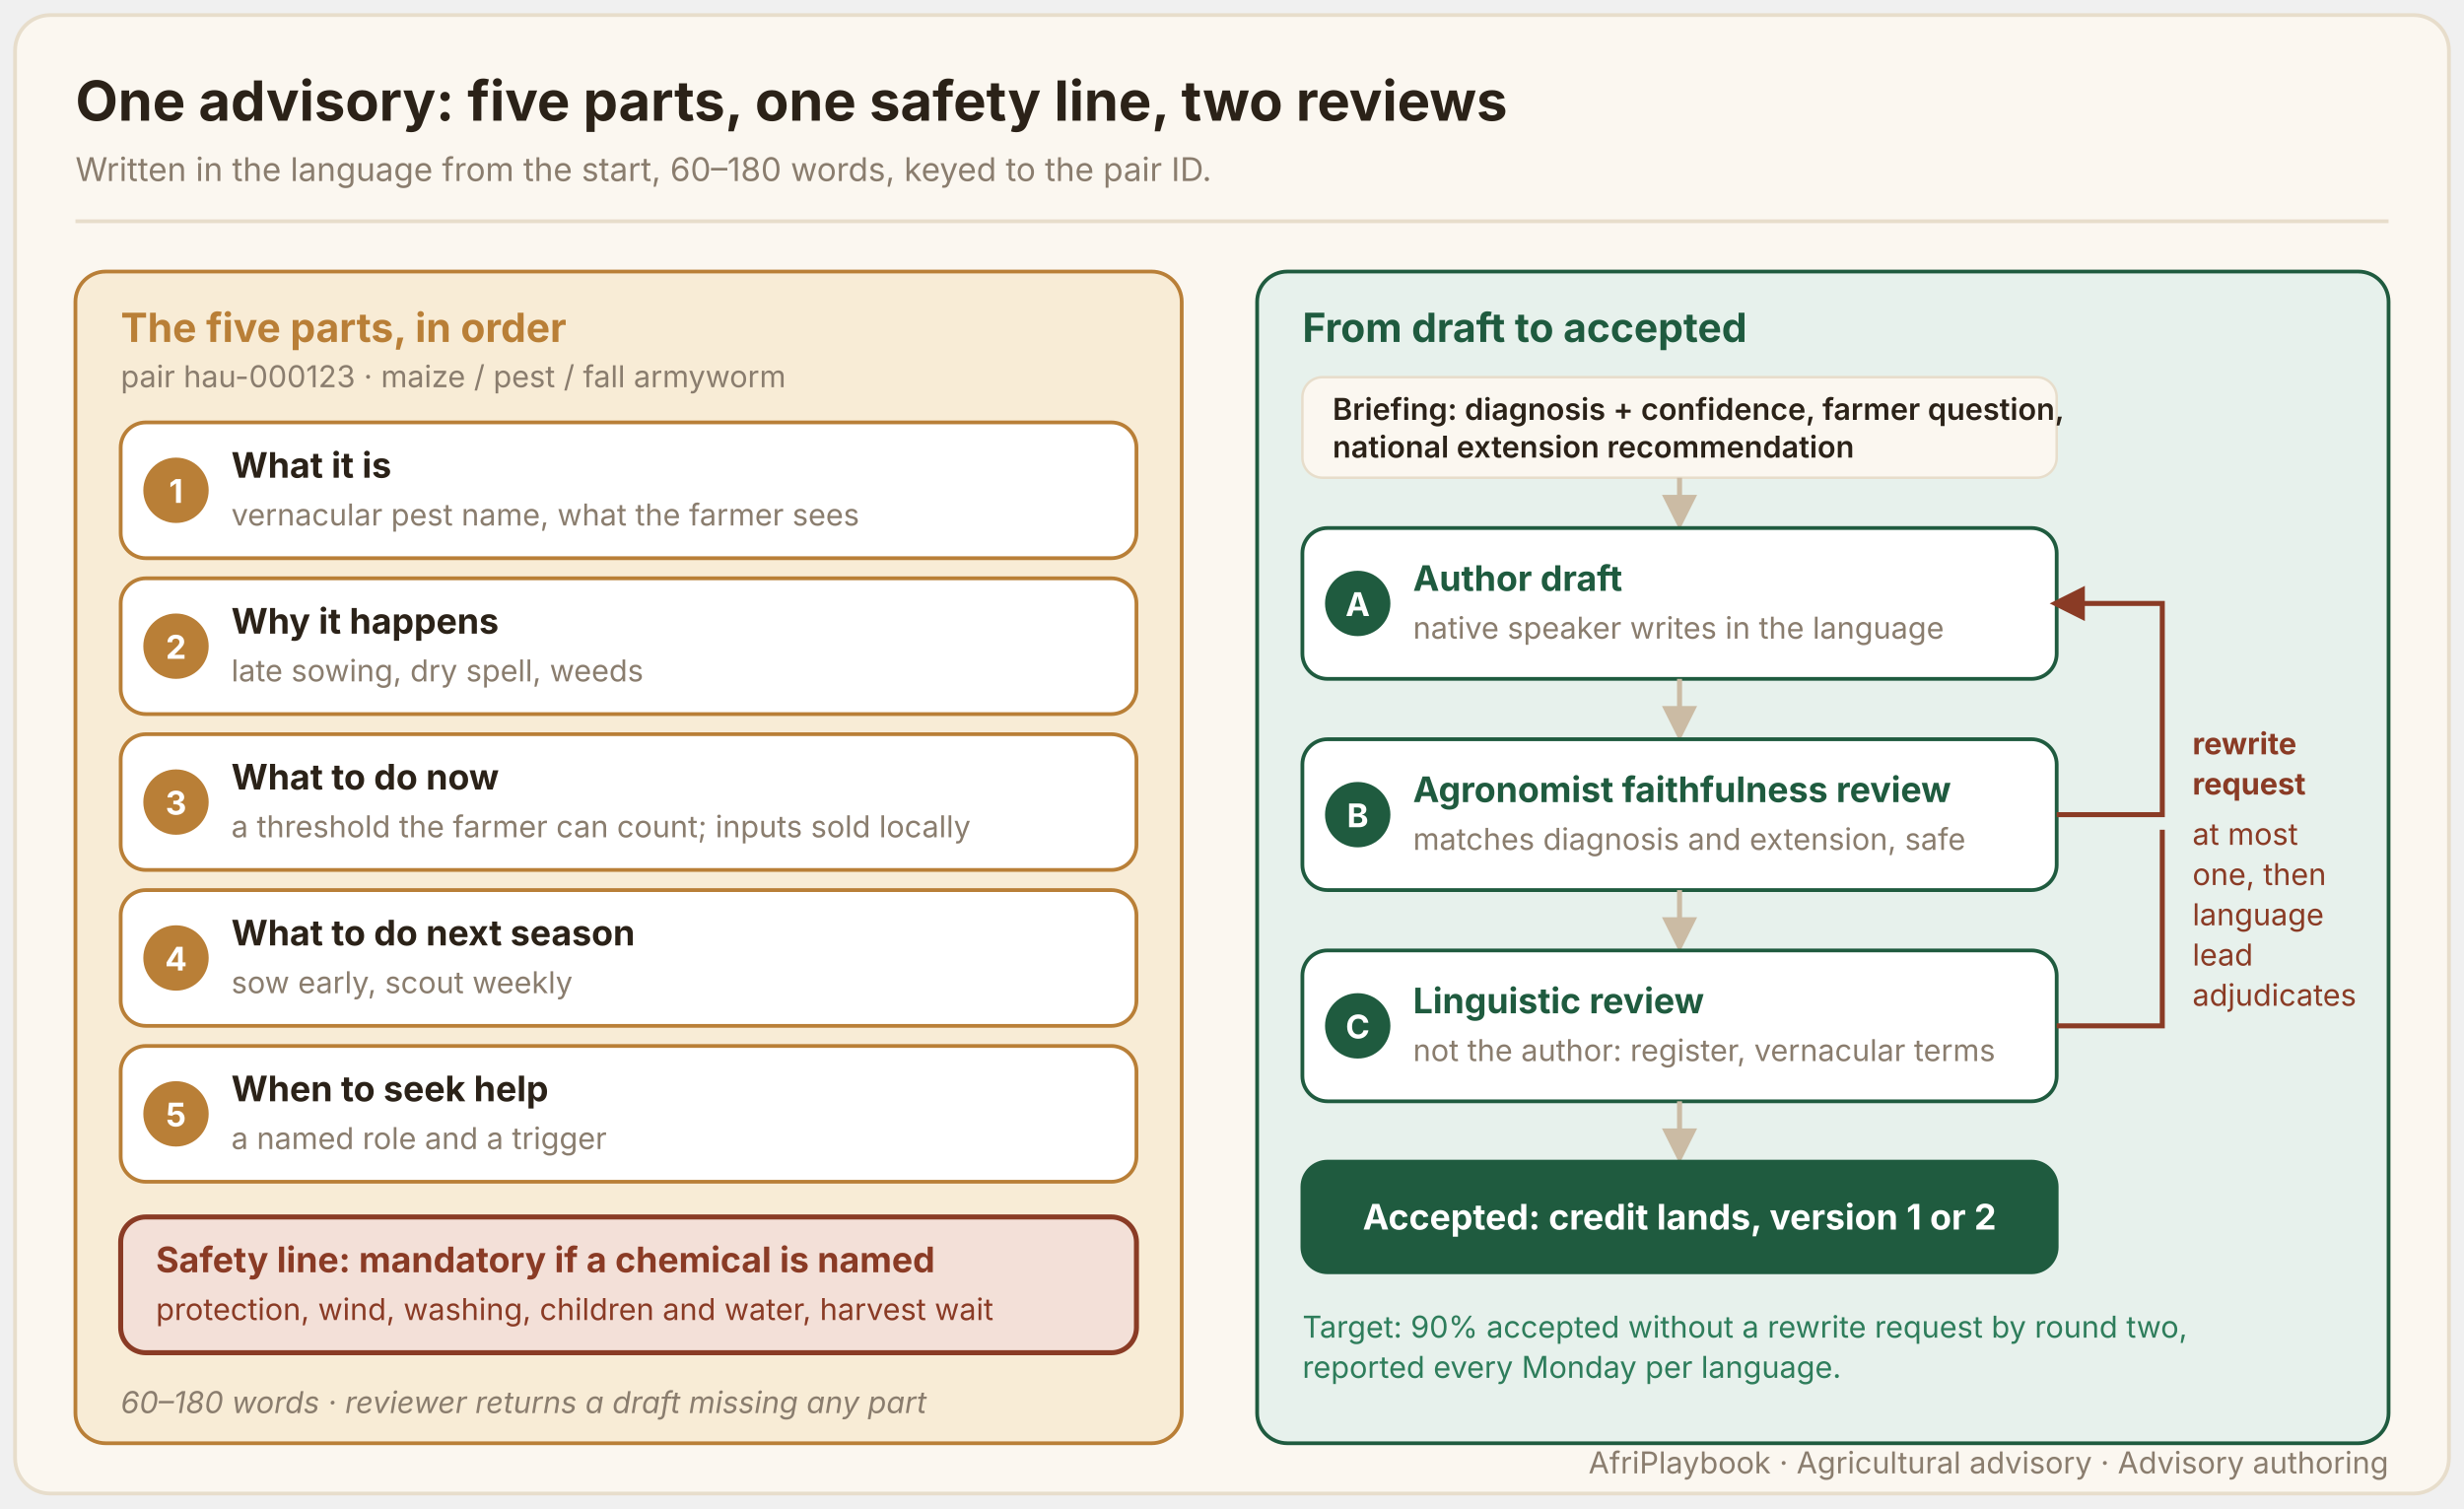
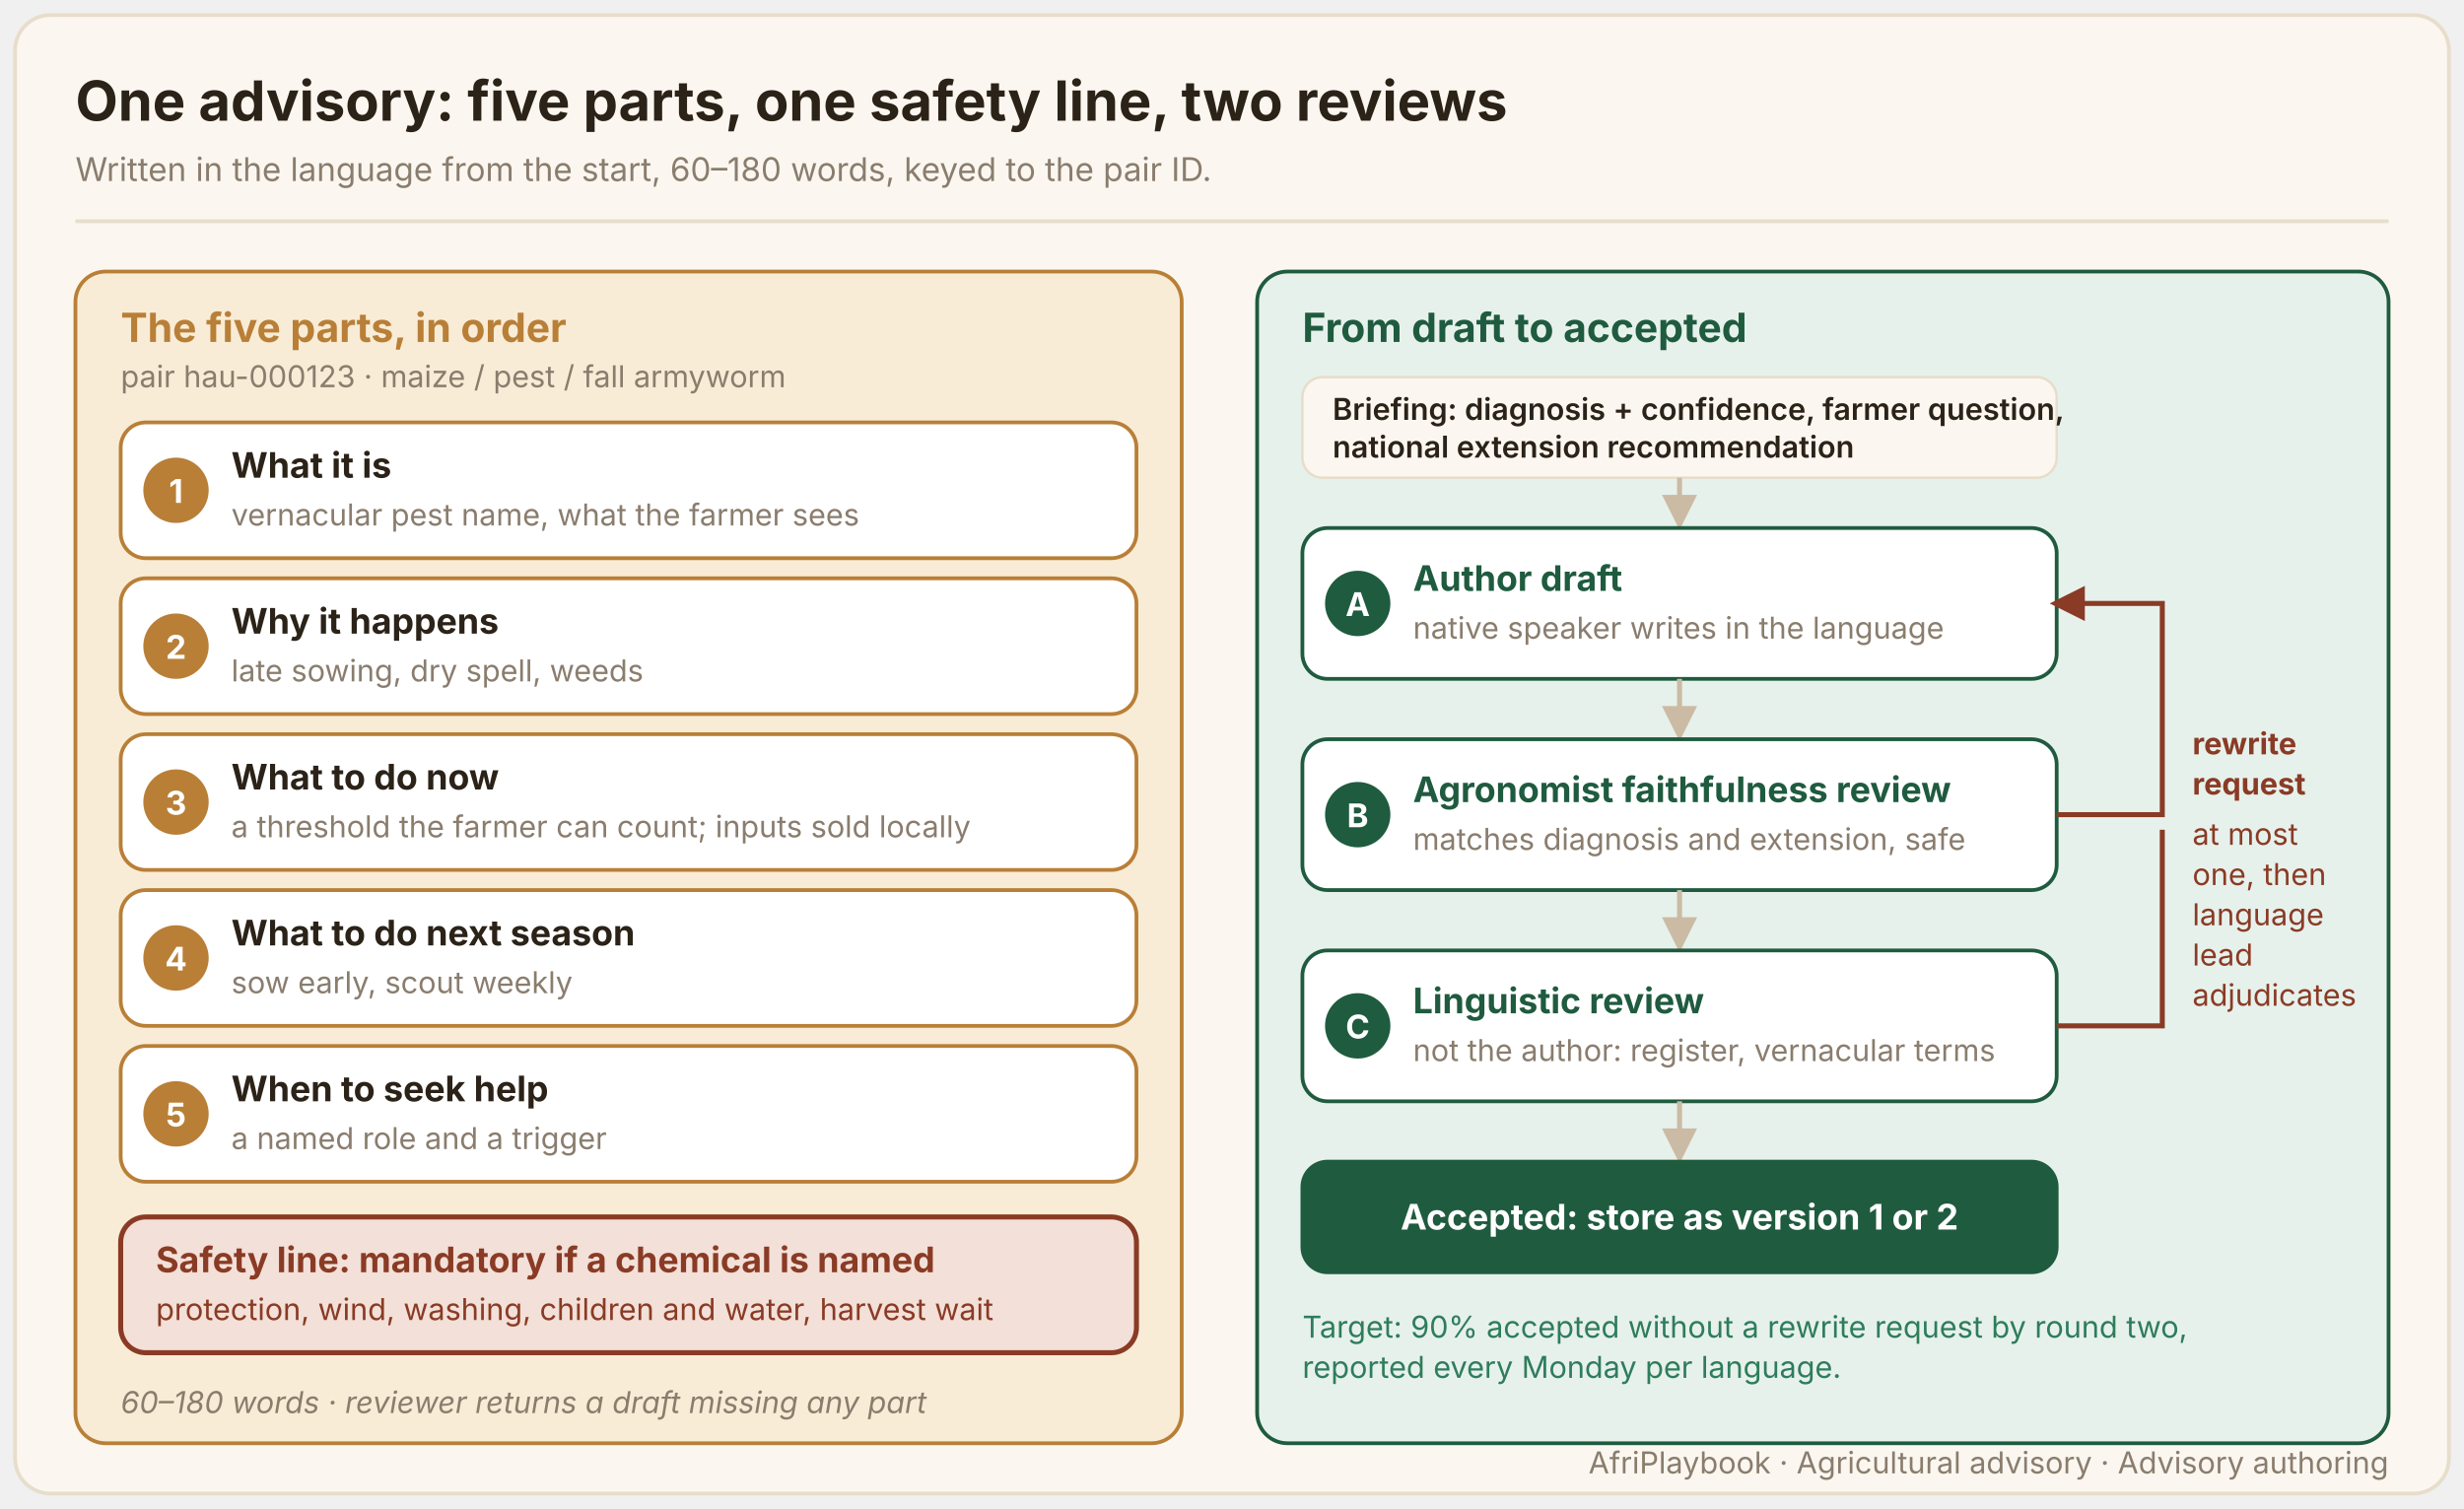
<svg xmlns="http://www.w3.org/2000/svg" viewBox="0 0 980 600" width="100%" font-family="Inter,'Segoe UI',Roboto,system-ui,sans-serif" role="img" aria-labelledby="advTitle advDesc">
  <rect x="6" y="6" width="968" height="588" rx="14" fill="#FBF7F0" stroke="#E7DDCB" stroke-width="1.5" />
  <text x="30" y="48" font-size="22" font-weight="700" fill="#2B2218">One advisory: five parts, one safety line, two reviews</text>
  <text x="30" y="72" font-size="13" fill="#8A7D6E">Written in the language from the start, 60–180 words, keyed to the pair ID.</text>
  <line x1="30" y1="88" x2="950" y2="88" stroke="#E7DDCB" stroke-width="1.5" />
  <defs>
    <marker id="advArrow" viewBox="0 0 10 10" refX="8" refY="5" markerWidth="7" markerHeight="7" orient="auto-start-reverse">
      <path d="M0,0 L10,5 L0,10 z" fill="#CBBBA4" />
    </marker>
    <marker id="advArrowRust" viewBox="0 0 10 10" refX="8" refY="5" markerWidth="7" markerHeight="7" orient="auto-start-reverse">
      <path d="M0,0 L10,5 L0,10 z" fill="#8A3B25" />
    </marker>
  </defs>
  <g>
    <rect x="30" y="108" width="440" height="466" rx="12" fill="#F8ECD6" stroke="#B97F37" stroke-width="1.5" />
    <text x="48" y="136" font-size="16" font-weight="700" fill="#B97F37">The five parts, in order</text>
    <text x="48" y="154" font-size="12" fill="#8A7D6E">pair hau-000123 · maize / pest / fall armyworm</text>
    <rect x="48" y="168" width="404" height="54" rx="10" fill="#FFFFFF" stroke="#B97F37" stroke-width="1.5" />
    <circle cx="70" cy="195" r="13" fill="#B97F37" />
    <text x="70" y="200" font-size="13" font-weight="700" fill="#FFFFFF" text-anchor="middle">1</text>
    <text x="92" y="190" font-size="14" font-weight="700" fill="#2B2218">What it is</text>
    <text x="92" y="209" font-size="12" fill="#8A7D6E">vernacular pest name, what the farmer sees</text>
    <rect x="48" y="230" width="404" height="54" rx="10" fill="#FFFFFF" stroke="#B97F37" stroke-width="1.5" />
    <circle cx="70" cy="257" r="13" fill="#B97F37" />
    <text x="70" y="262" font-size="13" font-weight="700" fill="#FFFFFF" text-anchor="middle">2</text>
    <text x="92" y="252" font-size="14" font-weight="700" fill="#2B2218">Why it happens</text>
    <text x="92" y="271" font-size="12" fill="#8A7D6E">late sowing, dry spell, weeds</text>
    <rect x="48" y="292" width="404" height="54" rx="10" fill="#FFFFFF" stroke="#B97F37" stroke-width="1.5" />
    <circle cx="70" cy="319" r="13" fill="#B97F37" />
    <text x="70" y="324" font-size="13" font-weight="700" fill="#FFFFFF" text-anchor="middle">3</text>
    <text x="92" y="314" font-size="14" font-weight="700" fill="#2B2218">What to do now</text>
    <text x="92" y="333" font-size="12" fill="#8A7D6E">a threshold the farmer can count; inputs sold locally</text>
    <rect x="48" y="354" width="404" height="54" rx="10" fill="#FFFFFF" stroke="#B97F37" stroke-width="1.5" />
    <circle cx="70" cy="381" r="13" fill="#B97F37" />
    <text x="70" y="386" font-size="13" font-weight="700" fill="#FFFFFF" text-anchor="middle">4</text>
    <text x="92" y="376" font-size="14" font-weight="700" fill="#2B2218">What to do next season</text>
    <text x="92" y="395" font-size="12" fill="#8A7D6E">sow early, scout weekly</text>
    <rect x="48" y="416" width="404" height="54" rx="10" fill="#FFFFFF" stroke="#B97F37" stroke-width="1.5" />
    <circle cx="70" cy="443" r="13" fill="#B97F37" />
    <text x="70" y="448" font-size="13" font-weight="700" fill="#FFFFFF" text-anchor="middle">5</text>
    <text x="92" y="438" font-size="14" font-weight="700" fill="#2B2218">When to seek help</text>
    <text x="92" y="457" font-size="12" fill="#8A7D6E">a named role and a trigger</text>
    <rect x="48" y="484" width="404" height="54" rx="10" fill="#F3E0D8" stroke="#8A3B25" stroke-width="2" />
    <text x="62" y="506" font-size="14" font-weight="700" fill="#8A3B25">Safety line: mandatory if a chemical is named</text>
    <text x="62" y="525" font-size="12" fill="#8A3B25">protection, wind, washing, children and water, harvest wait</text>
    <text x="48" y="562" font-size="12" font-style="italic" fill="#8A7D6E">60–180 words · reviewer returns a draft missing any part</text>
  </g>
  <g>
    <rect x="500" y="108" width="450" height="466" rx="12" fill="#E7F1EC" stroke="#1F5B3F" stroke-width="1.5" />
    <text x="518" y="136" font-size="16" font-weight="700" fill="#1F5B3F">From draft to accepted</text>
    <rect x="518" y="150" width="300" height="40" rx="8" fill="#FBF7F0" stroke="#E7DDCB" stroke-width="1" />
    <text x="530" y="167" font-size="12" font-weight="600" fill="#2B2218">Briefing: diagnosis + confidence, farmer question,</text>
    <text x="530" y="182" font-size="12" font-weight="600" fill="#2B2218">national extension recommendation</text>
    <line x1="668" y1="190" x2="668" y2="208" stroke="#CBBBA4" stroke-width="2" marker-end="url(#advArrow)" />
    <rect x="518" y="210" width="300" height="60" rx="10" fill="#FFFFFF" stroke="#1F5B3F" stroke-width="1.5" />
    <circle cx="540" cy="240" r="13" fill="#1F5B3F" />
    <text x="540" y="245" font-size="13" font-weight="700" fill="#FFFFFF" text-anchor="middle">A</text>
    <text x="562" y="235" font-size="14" font-weight="700" fill="#1F5B3F">Author draft</text>
    <text x="562" y="254" font-size="12" fill="#8A7D6E">native speaker writes in the language</text>
    <line x1="668" y1="270" x2="668" y2="292" stroke="#CBBBA4" stroke-width="2" marker-end="url(#advArrow)" />
    <rect x="518" y="294" width="300" height="60" rx="10" fill="#FFFFFF" stroke="#1F5B3F" stroke-width="1.5" />
    <circle cx="540" cy="324" r="13" fill="#1F5B3F" />
    <text x="540" y="329" font-size="13" font-weight="700" fill="#FFFFFF" text-anchor="middle">B</text>
    <text x="562" y="319" font-size="14" font-weight="700" fill="#1F5B3F">Agronomist faithfulness review</text>
    <text x="562" y="338" font-size="12" fill="#8A7D6E">matches diagnosis and extension, safe</text>
    <line x1="668" y1="354" x2="668" y2="376" stroke="#CBBBA4" stroke-width="2" marker-end="url(#advArrow)" />
    <rect x="518" y="378" width="300" height="60" rx="10" fill="#FFFFFF" stroke="#1F5B3F" stroke-width="1.5" />
    <circle cx="540" cy="408" r="13" fill="#1F5B3F" />
    <text x="540" y="413" font-size="13" font-weight="700" fill="#FFFFFF" text-anchor="middle">C</text>
    <text x="562" y="403" font-size="14" font-weight="700" fill="#1F5B3F">Linguistic review</text>
    <text x="562" y="422" font-size="12" fill="#8A7D6E">not the author: register, vernacular terms</text>
    <line x1="668" y1="438" x2="668" y2="460" stroke="#CBBBA4" stroke-width="2" marker-end="url(#advArrow)" />
    <rect x="518" y="462" width="300" height="44" rx="10" fill="#1F5B3F" stroke="#1F5B3F" stroke-width="1.5" />
-     <text x="668" y="489" font-size="14" font-weight="700" fill="#FFFFFF" text-anchor="middle">Accepted: credit lands, version 1 or 2</text>
+     <text x="668" y="489" font-size="14" font-weight="700" fill="#FFFFFF" text-anchor="middle">Accepted: store as version 1 or 2</text>
    <path d="M818 324 L860 324 L860 240 L818 240" fill="none" stroke="#8A3B25" stroke-width="2" marker-end="url(#advArrowRust)" />
    <path d="M818 408 L860 408 L860 330" fill="none" stroke="#8A3B25" stroke-width="2" />
    <text x="872" y="300" font-size="12" font-weight="700" fill="#8A3B25">rewrite</text>
    <text x="872" y="316" font-size="12" font-weight="700" fill="#8A3B25">request</text>
    <text x="872" y="336" font-size="12" fill="#8A3B25">at most</text>
    <text x="872" y="352" font-size="12" fill="#8A3B25">one, then</text>
    <text x="872" y="368" font-size="12" fill="#8A3B25">language</text>
    <text x="872" y="384" font-size="12" fill="#8A3B25">lead</text>
    <text x="872" y="400" font-size="12" fill="#8A3B25">adjudicates</text>
    <text x="518" y="532" font-size="12" fill="#2E7D5B">Target: 90% accepted without a rewrite request by round two,</text>
    <text x="518" y="548" font-size="12" fill="#2E7D5B">reported every Monday per language.</text>
  </g>
  <text x="950" y="586" font-size="12" fill="#8A7D6E" text-anchor="end">AfriPlaybook · Agricultural advisory · Advisory authoring</text>
</svg>
